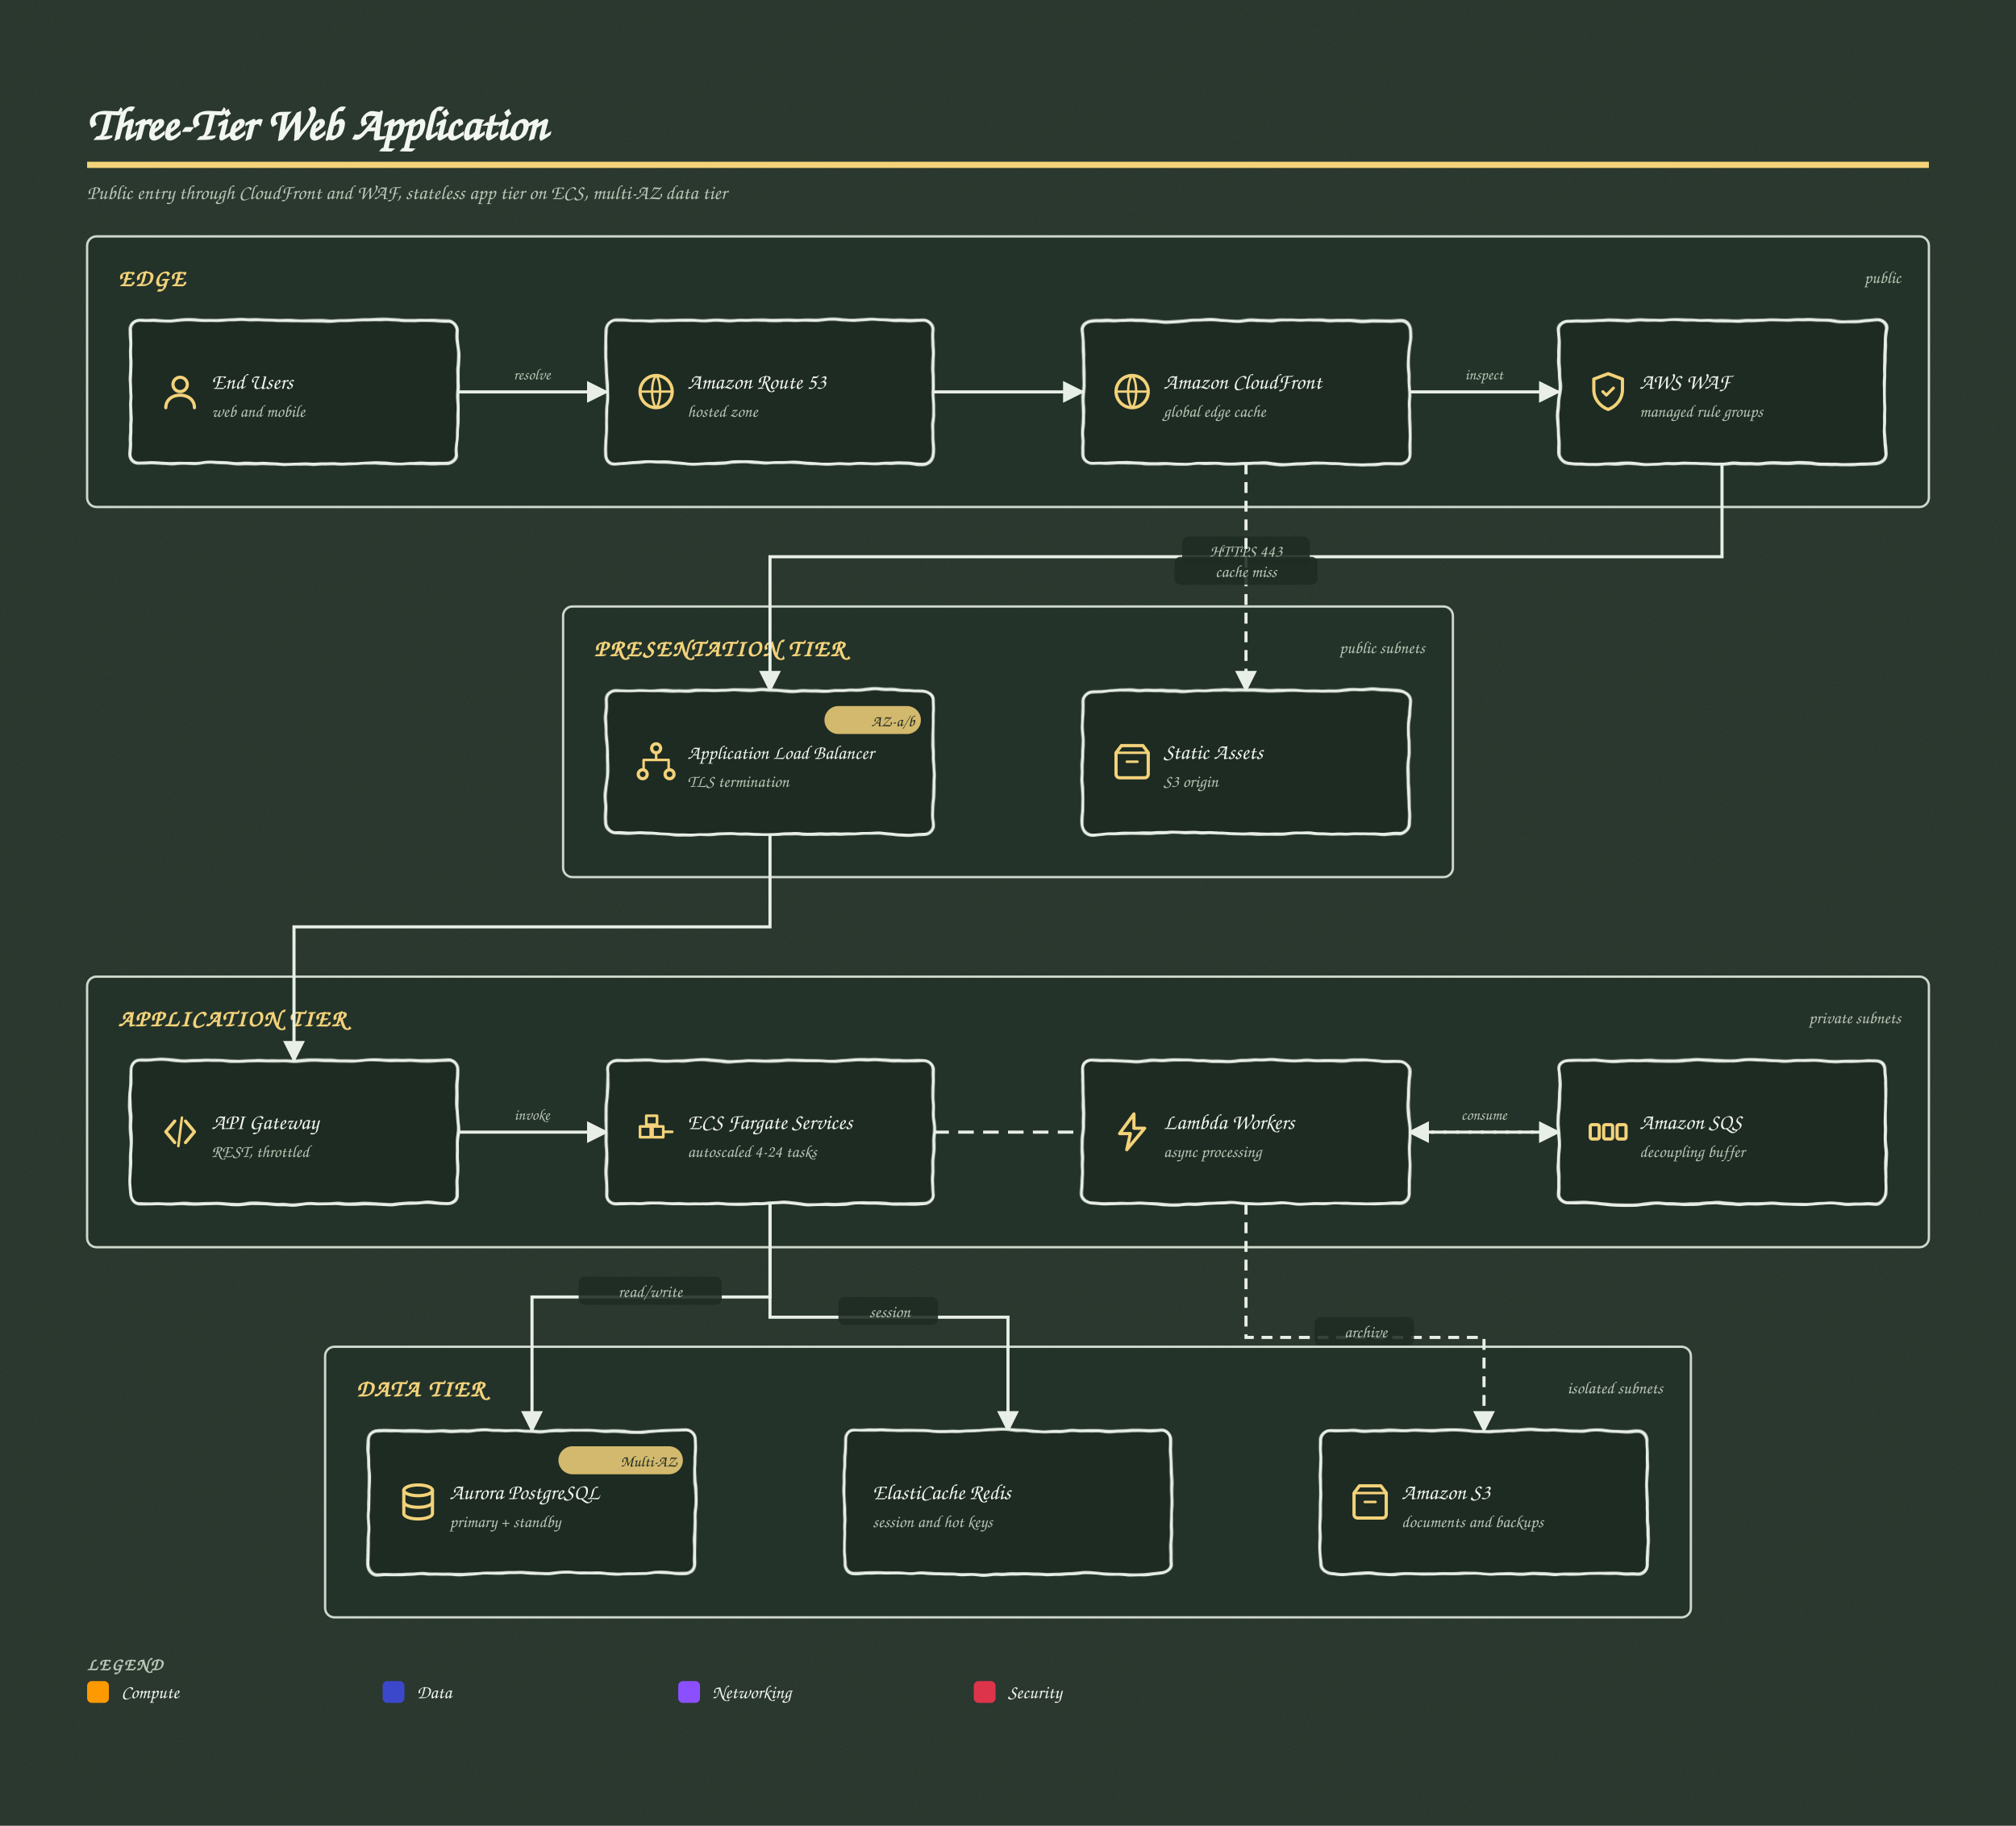
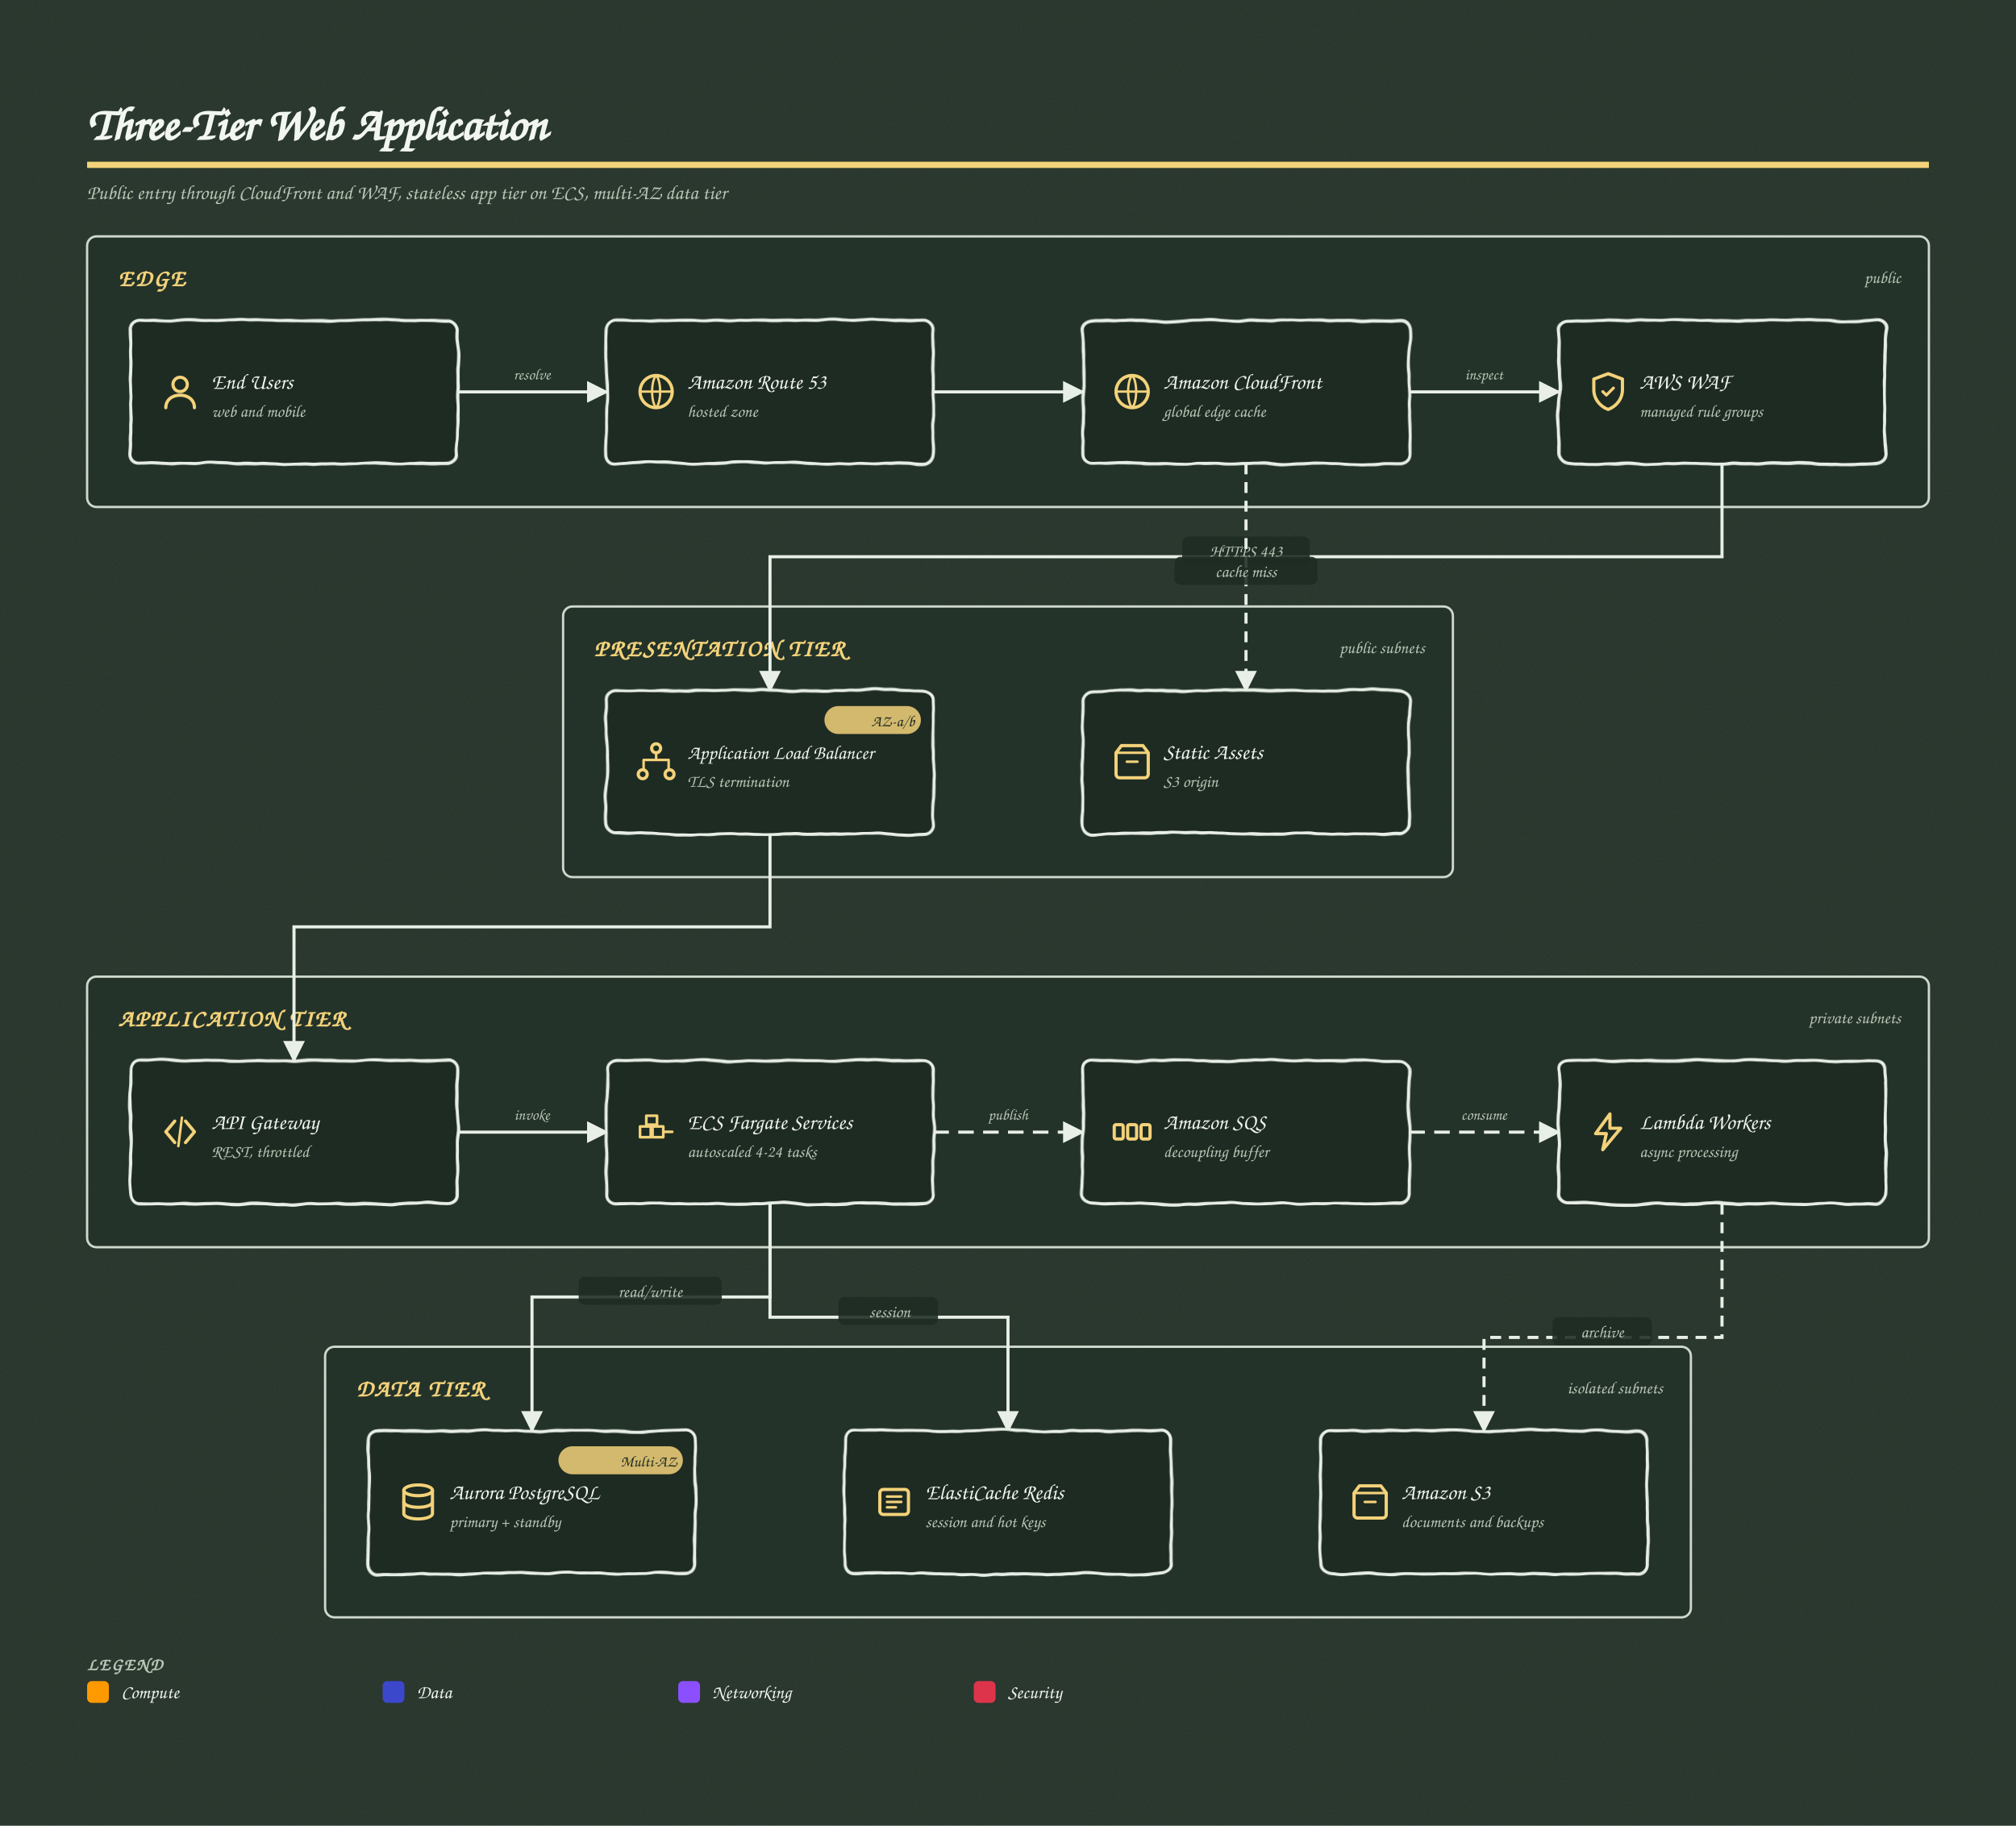
<svg xmlns="http://www.w3.org/2000/svg" viewBox="0 0 1296 1174" width="1296" height="1174" font-family="Comic Sans MS, Chalkboard, cursive">
  <defs>
    <marker id="arrow" viewBox="0 0 10 10" refX="9" refY="5" markerWidth="7" markerHeight="7" orient="auto-start-reverse">
      <path d="M0 0L10 5L0 10z" fill="#E8EFE6" />
    </marker>
-     <filter id="shadow" x="-30%%" y="-30%%" width="180%%" height="200%%">
+     <filter id="shadow" x="-30%" y="-30%" width="180%" height="200%">
      <feDropShadow dx="0" dy="3" stdDeviation="4" flood-opacity="0.28" />
    </filter>
-     <filter id="glow" x="-60%%" y="-60%%" width="240%%" height="240%%">
+     <filter id="glow" x="-60%" y="-60%" width="240%" height="240%">
      <feGaussianBlur stdDeviation="5" result="b" />
      <feMerge>
        <feMergeNode in="b" />
        <feMergeNode in="b" />
        <feMergeNode in="SourceGraphic" />
      </feMerge>
    </filter>
    <filter id="sketch">
      <feTurbulence type="fractalNoise" baseFrequency="0.035" numOctaves="3" seed="7" result="n" />
      <feDisplacementMap in="SourceGraphic" in2="n" scale="3.2" xChannelSelector="R" yChannelSelector="G" />
    </filter>
    <filter id="soft">
      <feGaussianBlur stdDeviation="1.6" />
    </filter>
    <filter id="grain">
      <feTurbulence type="fractalNoise" baseFrequency="0.9" numOctaves="4" result="n" />
      <feColorMatrix in="n" type="saturate" values="0" />
      <feBlend in="SourceGraphic" mode="multiply" />
    </filter>
  </defs>
  <rect width="1296" height="1174" fill="#1E2B22" />
  <rect width="1296" height="1174" filter="url(#grain)" fill="#B9C6B6" opacity="0.10" />
  <rect x="56" y="104" width="1184" height="4" fill="#F3D27A" />
  <text x="56" y="90" font-size="30" font-weight="700" fill="#F2F6F1">Three-Tier Web Application</text>
  <text x="56" y="128" font-size="13" fill="#B9C6B6">Public entry through CloudFront and WAF, stateless app tier on ECS, multi-AZ data tier</text>
  <rect x="56" y="152" width="1184" height="174" rx="6" fill="#243328" stroke="#DCE6DA" stroke-width="1.5" opacity="0.92" stroke-dasharray="" />
  <text x="76" y="184" font-family="Comic Sans MS, Chalkboard, cursive" font-size="15" font-weight="700" letter-spacing="1.4" fill="#F3D27A">EDGE</text>
  <text x="1222" y="182" font-family="Comic Sans MS, Chalkboard, cursive" font-size="11" fill="#B9C6B6" text-anchor="end">public</text>
  <rect x="362" y="390" width="572" height="174" rx="6" fill="#243328" stroke="#DCE6DA" stroke-width="1.5" opacity="0.92" stroke-dasharray="" />
  <text x="382" y="422" font-family="Comic Sans MS, Chalkboard, cursive" font-size="15" font-weight="700" letter-spacing="1.4" fill="#F3D27A">PRESENTATION TIER</text>
  <text x="916" y="420" font-family="Comic Sans MS, Chalkboard, cursive" font-size="11" fill="#B9C6B6" text-anchor="end">public subnets</text>
  <rect x="56" y="628" width="1184" height="174" rx="6" fill="#243328" stroke="#DCE6DA" stroke-width="1.5" opacity="0.92" stroke-dasharray="" />
  <text x="76" y="660" font-family="Comic Sans MS, Chalkboard, cursive" font-size="15" font-weight="700" letter-spacing="1.4" fill="#F3D27A">APPLICATION TIER</text>
  <text x="1222" y="658" font-family="Comic Sans MS, Chalkboard, cursive" font-size="11" fill="#B9C6B6" text-anchor="end">private subnets</text>
  <rect x="209" y="866" width="878" height="174" rx="6" fill="#243328" stroke="#DCE6DA" stroke-width="1.5" opacity="0.92" stroke-dasharray="" />
  <text x="229" y="898" font-family="Comic Sans MS, Chalkboard, cursive" font-size="15" font-weight="700" letter-spacing="1.4" fill="#F3D27A">DATA TIER</text>
  <text x="1069" y="896" font-family="Comic Sans MS, Chalkboard, cursive" font-size="11" fill="#B9C6B6" text-anchor="end">isolated subnets</text>
  <path d="M294 252 H390" fill="none" stroke="#E8EFE6" stroke-width="2" marker-end="url(#arrow)" />
  <text x="342" y="244" font-size="10" fill="#B9C6B6" text-anchor="middle">resolve</text>
  <path d="M600 252 H696" fill="none" stroke="#E8EFE6" stroke-width="2" marker-end="url(#arrow)" />
  <path d="M906 252 H1002" fill="none" stroke="#E8EFE6" stroke-width="2" marker-end="url(#arrow)" />
  <text x="954" y="244" font-size="10" fill="#B9C6B6" text-anchor="middle">inspect</text>
  <path d="M1107 298 V358 H495 V444" fill="none" stroke="#E8EFE6" stroke-width="2" marker-end="url(#arrow)" />
  <rect x="760" y="345" width="82" height="18" rx="4" fill="#1E2B22" opacity="0.88" />
  <text x="801" y="358" font-size="11" fill="#B9C6B6" text-anchor="middle">HTTPS 443</text>
  <path d="M801 298 V371 H801 V444" fill="none" stroke="#E8EFE6" stroke-width="2" stroke-dasharray="7 5" marker-end="url(#arrow)" />
  <rect x="755" y="358" width="92" height="18" rx="4" fill="#1E2B22" opacity="0.88" />
  <text x="801" y="371" font-size="11" fill="#B9C6B6" text-anchor="middle">cache miss</text>
  <path d="M495 536 V596 H189 V682" fill="none" stroke="#E8EFE6" stroke-width="2" marker-end="url(#arrow)" />
  <path d="M294 728 H390" fill="none" stroke="#E8EFE6" stroke-width="2" marker-end="url(#arrow)" />
  <text x="342" y="720" font-size="10" fill="#B9C6B6" text-anchor="middle">invoke</text>
-   <path d="M600 728 H1002" fill="none" stroke="#E8EFE6" stroke-width="2" stroke-dasharray="10 6" marker-end="url(#arrow)">
+   <path d="M600 728 H696" fill="none" stroke="#E8EFE6" stroke-width="2" stroke-dasharray="10 6" marker-end="url(#arrow)">
    <animate attributeName="stroke-dashoffset" from="32" to="0" dur="1.1s" repeatCount="indefinite" />
  </path>
-   <text x="801" y="720" font-size="10" fill="#B9C6B6" text-anchor="middle">publish</text>
-   <path d="M1002 728 H906" fill="none" stroke="#E8EFE6" stroke-width="2" stroke-dasharray="10 6" marker-end="url(#arrow)">
+   <text x="648" y="720" font-size="10" fill="#B9C6B6" text-anchor="middle">publish</text>
+   <path d="M906 728 H1002" fill="none" stroke="#E8EFE6" stroke-width="2" stroke-dasharray="10 6" marker-end="url(#arrow)">
    <animate attributeName="stroke-dashoffset" from="32" to="0" dur="1.1s" repeatCount="indefinite" />
  </path>
  <text x="954" y="720" font-size="10" fill="#B9C6B6" text-anchor="middle">consume</text>
  <path d="M495 774 V834 H342 V920" fill="none" stroke="#E8EFE6" stroke-width="2" marker-end="url(#arrow)" />
  <rect x="372" y="821" width="92" height="18" rx="4" fill="#1E2B22" opacity="0.88" />
  <text x="418" y="834" font-size="11" fill="#B9C6B6" text-anchor="middle">read/write</text>
  <path d="M495 774 V847 H648 V920" fill="none" stroke="#E8EFE6" stroke-width="2" marker-end="url(#arrow)" />
  <rect x="539" y="834" width="64" height="18" rx="4" fill="#1E2B22" opacity="0.88" />
  <text x="572" y="847" font-size="11" fill="#B9C6B6" text-anchor="middle">session</text>
-   <path d="M801 774 V860 H954 V920" fill="none" stroke="#E8EFE6" stroke-width="2" stroke-dasharray="7 5" marker-end="url(#arrow)" />
-   <rect x="845" y="847" width="64" height="18" rx="4" fill="#1E2B22" opacity="0.88" />
-   <text x="878" y="860" font-size="11" fill="#B9C6B6" text-anchor="middle">archive</text>
+   <path d="M1107 774 V860 H954 V920" fill="none" stroke="#E8EFE6" stroke-width="2" stroke-dasharray="7 5" marker-end="url(#arrow)" />
+   <rect x="998" y="847" width="64" height="18" rx="4" fill="#1E2B22" opacity="0.88" />
+   <text x="1030" y="860" font-size="11" fill="#B9C6B6" text-anchor="middle">archive</text>
  <g>
    <rect x="84" y="206" width="210" height="92" rx="6" fill="#1E2B22" stroke="#E8EFE6" stroke-width="2" filter="url(#sketch)" />
    <g transform="translate(102,238) scale(1.15)">
      <circle cx="12" cy="8" r="4" fill="none" stroke="#F3D27A" stroke-width="1.8" stroke-linejoin="round" stroke-linecap="round" />
      <path d="M4 21c0-4.4 3.6-7 8-7s8 2.6 8 7" fill="none" stroke="#F3D27A" stroke-width="1.8" stroke-linejoin="round" stroke-linecap="round" />
    </g>
    <text x="136" y="250" font-family="Comic Sans MS, Chalkboard, cursive" font-size="14" font-weight="600" fill="#F2F6F1">End Users</text>
    <text x="136" y="268" font-family="Comic Sans MS, Chalkboard, cursive" font-size="11" fill="#B9C6B6">web and mobile</text>
  </g>
  <g>
    <rect x="390" y="206" width="210" height="92" rx="6" fill="#1E2B22" stroke="#E8EFE6" stroke-width="2" filter="url(#sketch)" />
    <g transform="translate(408,238) scale(1.15)">
      <circle cx="12" cy="12" r="9" fill="none" stroke="#F3D27A" stroke-width="1.8" stroke-linejoin="round" stroke-linecap="round" />
      <path d="M3 12h18M12 3c3 3 3 15 0 18M12 3c-3 3-3 15 0 18" fill="none" stroke="#F3D27A" stroke-width="1.3" stroke-linejoin="round" stroke-linecap="round" />
    </g>
    <text x="442" y="250" font-family="Comic Sans MS, Chalkboard, cursive" font-size="14" font-weight="600" fill="#F2F6F1">Amazon Route 53</text>
    <text x="442" y="268" font-family="Comic Sans MS, Chalkboard, cursive" font-size="11" fill="#B9C6B6">hosted zone</text>
  </g>
  <g>
    <rect x="696" y="206" width="210" height="92" rx="6" fill="#1E2B22" stroke="#E8EFE6" stroke-width="2" filter="url(#sketch)" />
    <g transform="translate(714,238) scale(1.15)">
      <circle cx="12" cy="12" r="9" fill="none" stroke="#F3D27A" stroke-width="1.8" stroke-linejoin="round" stroke-linecap="round" />
      <path d="M3 12h18M12 3c3 3 3 15 0 18M12 3c-3 3-3 15 0 18" fill="none" stroke="#F3D27A" stroke-width="1.3" stroke-linejoin="round" stroke-linecap="round" />
    </g>
    <text x="748" y="250" font-family="Comic Sans MS, Chalkboard, cursive" font-size="14" font-weight="600" fill="#F2F6F1">Amazon CloudFront</text>
    <text x="748" y="268" font-family="Comic Sans MS, Chalkboard, cursive" font-size="11" fill="#B9C6B6">global edge cache</text>
  </g>
  <g>
    <rect x="1002" y="206" width="210" height="92" rx="6" fill="#1E2B22" stroke="#E8EFE6" stroke-width="2" filter="url(#sketch)" />
    <g transform="translate(1020,238) scale(1.15)">
      <path d="M12 2l8 3v6c0 5-3.4 9.3-8 11-4.6-1.7-8-6-8-11V5z" fill="none" stroke="#F3D27A" stroke-width="1.8" stroke-linejoin="round" stroke-linecap="round" />
      <path d="M9 12l2 2 4-4" fill="none" stroke="#F3D27A" stroke-width="1.6" stroke-linejoin="round" stroke-linecap="round" />
    </g>
    <text x="1054" y="250" font-family="Comic Sans MS, Chalkboard, cursive" font-size="14" font-weight="600" fill="#F2F6F1">AWS WAF</text>
    <text x="1054" y="268" font-family="Comic Sans MS, Chalkboard, cursive" font-size="11" fill="#B9C6B6">managed rule groups</text>
  </g>
  <g>
    <rect x="390" y="444" width="210" height="92" rx="6" fill="#1E2B22" stroke="#E8EFE6" stroke-width="2" filter="url(#sketch)" />
    <g transform="translate(408,476) scale(1.15)">
      <circle cx="12" cy="4.5" r="2.5" fill="none" stroke="#F3D27A" stroke-width="1.8" stroke-linejoin="round" stroke-linecap="round" />
      <circle cx="4.5" cy="19" r="2.5" fill="none" stroke="#F3D27A" stroke-width="1.8" stroke-linejoin="round" stroke-linecap="round" />
      <circle cx="19.5" cy="19" r="2.5" fill="none" stroke="#F3D27A" stroke-width="1.8" stroke-linejoin="round" stroke-linecap="round" />
      <path d="M12 7v4M12 11H5v5M12 11h7v5" fill="none" stroke="#F3D27A" stroke-width="1.4" stroke-linejoin="round" stroke-linecap="round" />
    </g>
    <text x="442" y="488" font-family="Comic Sans MS, Chalkboard, cursive" font-size="12.5" font-weight="600" fill="#F2F6F1">Application Load Balancer</text>
    <text x="442" y="506" font-family="Comic Sans MS, Chalkboard, cursive" font-size="11" fill="#B9C6B6">TLS termination</text>
    <rect x="530" y="454" width="62" height="18" rx="9" fill="#F3D27A" opacity="0.85" />
    <text x="588" y="467" font-family="Comic Sans MS, Chalkboard, cursive" font-size="10" fill="#1E2B22" text-anchor="end">AZ-a/b</text>
  </g>
  <g>
    <rect x="696" y="444" width="210" height="92" rx="6" fill="#1E2B22" stroke="#E8EFE6" stroke-width="2" filter="url(#sketch)" />
    <g transform="translate(714,476) scale(1.15)">
      <path d="M3 7l3-4h12l3 4v12a2 2 0 0 1-2 2H5a2 2 0 0 1-2-2z" fill="none" stroke="#F3D27A" stroke-width="1.8" stroke-linejoin="round" stroke-linecap="round" />
      <path d="M3 7h18M9 12h6" fill="none" stroke="#F3D27A" stroke-width="1.4" stroke-linejoin="round" stroke-linecap="round" />
    </g>
    <text x="748" y="488" font-family="Comic Sans MS, Chalkboard, cursive" font-size="14" font-weight="600" fill="#F2F6F1">Static Assets</text>
    <text x="748" y="506" font-family="Comic Sans MS, Chalkboard, cursive" font-size="11" fill="#B9C6B6">S3 origin</text>
  </g>
  <g>
    <rect x="84" y="682" width="210" height="92" rx="6" fill="#1E2B22" stroke="#E8EFE6" stroke-width="2" filter="url(#sketch)" />
    <g transform="translate(102,714) scale(1.15)">
      <path d="M9 6L4 12l5 6M15 6l5 6-5 6" fill="none" stroke="#F3D27A" stroke-width="1.8" stroke-linejoin="round" stroke-linecap="round" />
      <path d="M13 4l-2 16" fill="none" stroke="#F3D27A" stroke-width="1.4" stroke-linejoin="round" stroke-linecap="round" />
    </g>
    <text x="136" y="726" font-family="Comic Sans MS, Chalkboard, cursive" font-size="14" font-weight="600" fill="#F2F6F1">API Gateway</text>
    <text x="136" y="744" font-family="Comic Sans MS, Chalkboard, cursive" font-size="11" fill="#B9C6B6">REST, throttled</text>
  </g>
  <g>
    <rect x="390" y="682" width="210" height="92" rx="6" fill="#1E2B22" stroke="#E8EFE6" stroke-width="2" filter="url(#sketch)" />
    <g transform="translate(408,714) scale(1.15)">
      <rect x="3" y="9" width="6" height="6" fill="none" stroke="#F3D27A" stroke-width="1.5" stroke-linejoin="round" stroke-linecap="round" />
      <rect x="10" y="9" width="6" height="6" fill="none" stroke="#F3D27A" stroke-width="1.5" stroke-linejoin="round" stroke-linecap="round" />
      <rect x="6.5" y="3" width="6" height="5" fill="none" stroke="#F3D27A" stroke-width="1.5" stroke-linejoin="round" stroke-linecap="round" />
      <path d="M17 12h4" fill="none" stroke="#F3D27A" stroke-width="1.5" stroke-linejoin="round" stroke-linecap="round" />
    </g>
    <text x="442" y="726" font-family="Comic Sans MS, Chalkboard, cursive" font-size="14" font-weight="600" fill="#F2F6F1">ECS Fargate Services</text>
    <text x="442" y="744" font-family="Comic Sans MS, Chalkboard, cursive" font-size="11" fill="#B9C6B6">autoscaled 4-24 tasks</text>
  </g>
  <g>
    <rect x="696" y="682" width="210" height="92" rx="6" fill="#1E2B22" stroke="#E8EFE6" stroke-width="2" filter="url(#sketch)" />
    <g transform="translate(714,714) scale(1.15)">
-       <path d="M13 2L5 13h6l-2 9 10-12h-6z" fill="none" stroke="#F3D27A" stroke-width="1.8" stroke-linejoin="round" stroke-linecap="round" />
-     </g>
-     <text x="748" y="726" font-family="Comic Sans MS, Chalkboard, cursive" font-size="14" font-weight="600" fill="#F2F6F1">Lambda Workers</text>
-     <text x="748" y="744" font-family="Comic Sans MS, Chalkboard, cursive" font-size="11" fill="#B9C6B6">async processing</text>
-   </g>
-   <g>
-     <rect x="1002" y="682" width="210" height="92" rx="6" fill="#1E2B22" stroke="#E8EFE6" stroke-width="2" filter="url(#sketch)" />
-     <g transform="translate(1020,714) scale(1.15)">
      <rect x="2" y="8" width="5" height="8" rx="1" fill="none" stroke="#F3D27A" stroke-width="1.8" stroke-linejoin="round" stroke-linecap="round" />
      <rect x="9.5" y="8" width="5" height="8" rx="1" fill="none" stroke="#F3D27A" stroke-width="1.8" stroke-linejoin="round" stroke-linecap="round" />
      <rect x="17" y="8" width="5" height="8" rx="1" fill="none" stroke="#F3D27A" stroke-width="1.8" stroke-linejoin="round" stroke-linecap="round" />
    </g>
-     <text x="1054" y="726" font-family="Comic Sans MS, Chalkboard, cursive" font-size="14" font-weight="600" fill="#F2F6F1">Amazon SQS</text>
-     <text x="1054" y="744" font-family="Comic Sans MS, Chalkboard, cursive" font-size="11" fill="#B9C6B6">decoupling buffer</text>
+     <text x="748" y="726" font-family="Comic Sans MS, Chalkboard, cursive" font-size="14" font-weight="600" fill="#F2F6F1">Amazon SQS</text>
+     <text x="748" y="744" font-family="Comic Sans MS, Chalkboard, cursive" font-size="11" fill="#B9C6B6">decoupling buffer</text>
+   </g>
+   <g>
+     <rect x="1002" y="682" width="210" height="92" rx="6" fill="#1E2B22" stroke="#E8EFE6" stroke-width="2" filter="url(#sketch)" />
+     <g transform="translate(1020,714) scale(1.15)">
+       <path d="M13 2L5 13h6l-2 9 10-12h-6z" fill="none" stroke="#F3D27A" stroke-width="1.8" stroke-linejoin="round" stroke-linecap="round" />
+     </g>
+     <text x="1054" y="726" font-family="Comic Sans MS, Chalkboard, cursive" font-size="14" font-weight="600" fill="#F2F6F1">Lambda Workers</text>
+     <text x="1054" y="744" font-family="Comic Sans MS, Chalkboard, cursive" font-size="11" fill="#B9C6B6">async processing</text>
  </g>
  <g>
    <rect x="237" y="920" width="210" height="92" rx="6" fill="#1E2B22" stroke="#E8EFE6" stroke-width="2" filter="url(#sketch)" />
    <g transform="translate(255,952) scale(1.15)">
      <ellipse cx="12" cy="5.5" rx="8" ry="3" fill="none" stroke="#F3D27A" stroke-width="1.8" stroke-linejoin="round" stroke-linecap="round" />
      <path d="M4 5.5v13c0 1.7 3.6 3 8 3s8-1.3 8-3v-13" fill="none" stroke="#F3D27A" stroke-width="1.8" stroke-linejoin="round" stroke-linecap="round" />
      <path d="M4 12c0 1.7 3.6 3 8 3s8-1.3 8-3" fill="none" stroke="#F3D27A" stroke-width="1.8" stroke-linejoin="round" stroke-linecap="round" />
    </g>
    <text x="289" y="964" font-family="Comic Sans MS, Chalkboard, cursive" font-size="14" font-weight="600" fill="#F2F6F1">Aurora PostgreSQL</text>
    <text x="289" y="982" font-family="Comic Sans MS, Chalkboard, cursive" font-size="11" fill="#B9C6B6">primary + standby</text>
    <rect x="359" y="930" width="80" height="18" rx="9" fill="#F3D27A" opacity="0.85" />
    <text x="435" y="943" font-family="Comic Sans MS, Chalkboard, cursive" font-size="10" fill="#1E2B22" text-anchor="end">Multi-AZ</text>
  </g>
  <g>
    <rect x="543" y="920" width="210" height="92" rx="6" fill="#1E2B22" stroke="#E8EFE6" stroke-width="2" filter="url(#sketch)" />
-     <text x="561" y="964" font-family="Comic Sans MS, Chalkboard, cursive" font-size="14" font-weight="600" fill="#F2F6F1">ElastiCache Redis</text>
-     <text x="561" y="982" font-family="Comic Sans MS, Chalkboard, cursive" font-size="11" fill="#B9C6B6">session and hot keys</text>
+     <g transform="translate(561,952) scale(1.15)">
+       <rect x="4" y="5" width="16" height="14" rx="2" fill="none" stroke="#F3D27A" stroke-width="1.8" stroke-linejoin="round" stroke-linecap="round" />
+       <path d="M8 9h8M8 12h8M8 15h5" fill="none" stroke="#F3D27A" stroke-width="1.4" stroke-linejoin="round" stroke-linecap="round" />
+     </g>
+     <text x="595" y="964" font-family="Comic Sans MS, Chalkboard, cursive" font-size="14" font-weight="600" fill="#F2F6F1">ElastiCache Redis</text>
+     <text x="595" y="982" font-family="Comic Sans MS, Chalkboard, cursive" font-size="11" fill="#B9C6B6">session and hot keys</text>
  </g>
  <g>
    <rect x="849" y="920" width="210" height="92" rx="6" fill="#1E2B22" stroke="#E8EFE6" stroke-width="2" filter="url(#sketch)" />
    <g transform="translate(867,952) scale(1.15)">
      <path d="M3 7l3-4h12l3 4v12a2 2 0 0 1-2 2H5a2 2 0 0 1-2-2z" fill="none" stroke="#F3D27A" stroke-width="1.8" stroke-linejoin="round" stroke-linecap="round" />
      <path d="M3 7h18M9 12h6" fill="none" stroke="#F3D27A" stroke-width="1.4" stroke-linejoin="round" stroke-linecap="round" />
    </g>
    <text x="901" y="964" font-family="Comic Sans MS, Chalkboard, cursive" font-size="14" font-weight="600" fill="#F2F6F1">Amazon S3</text>
    <text x="901" y="982" font-family="Comic Sans MS, Chalkboard, cursive" font-size="11" fill="#B9C6B6">documents and backups</text>
  </g>
  <text x="56" y="1074" font-size="11" font-weight="700" fill="#B9C6B6" letter-spacing="1.2">LEGEND</text>
  <rect x="56" y="1081" width="14" height="14" rx="3" fill="#FF9900" />
  <text x="78" y="1092" font-size="12" fill="#F2F6F1">Compute</text>
  <rect x="246" y="1081" width="14" height="14" rx="3" fill="#3B48CC" />
  <text x="268" y="1092" font-size="12" fill="#F2F6F1">Data</text>
  <rect x="436" y="1081" width="14" height="14" rx="3" fill="#8C4FFF" />
  <text x="458" y="1092" font-size="12" fill="#F2F6F1">Networking</text>
  <rect x="626" y="1081" width="14" height="14" rx="3" fill="#DD344C" />
  <text x="648" y="1092" font-size="12" fill="#F2F6F1">Security</text>
</svg>
